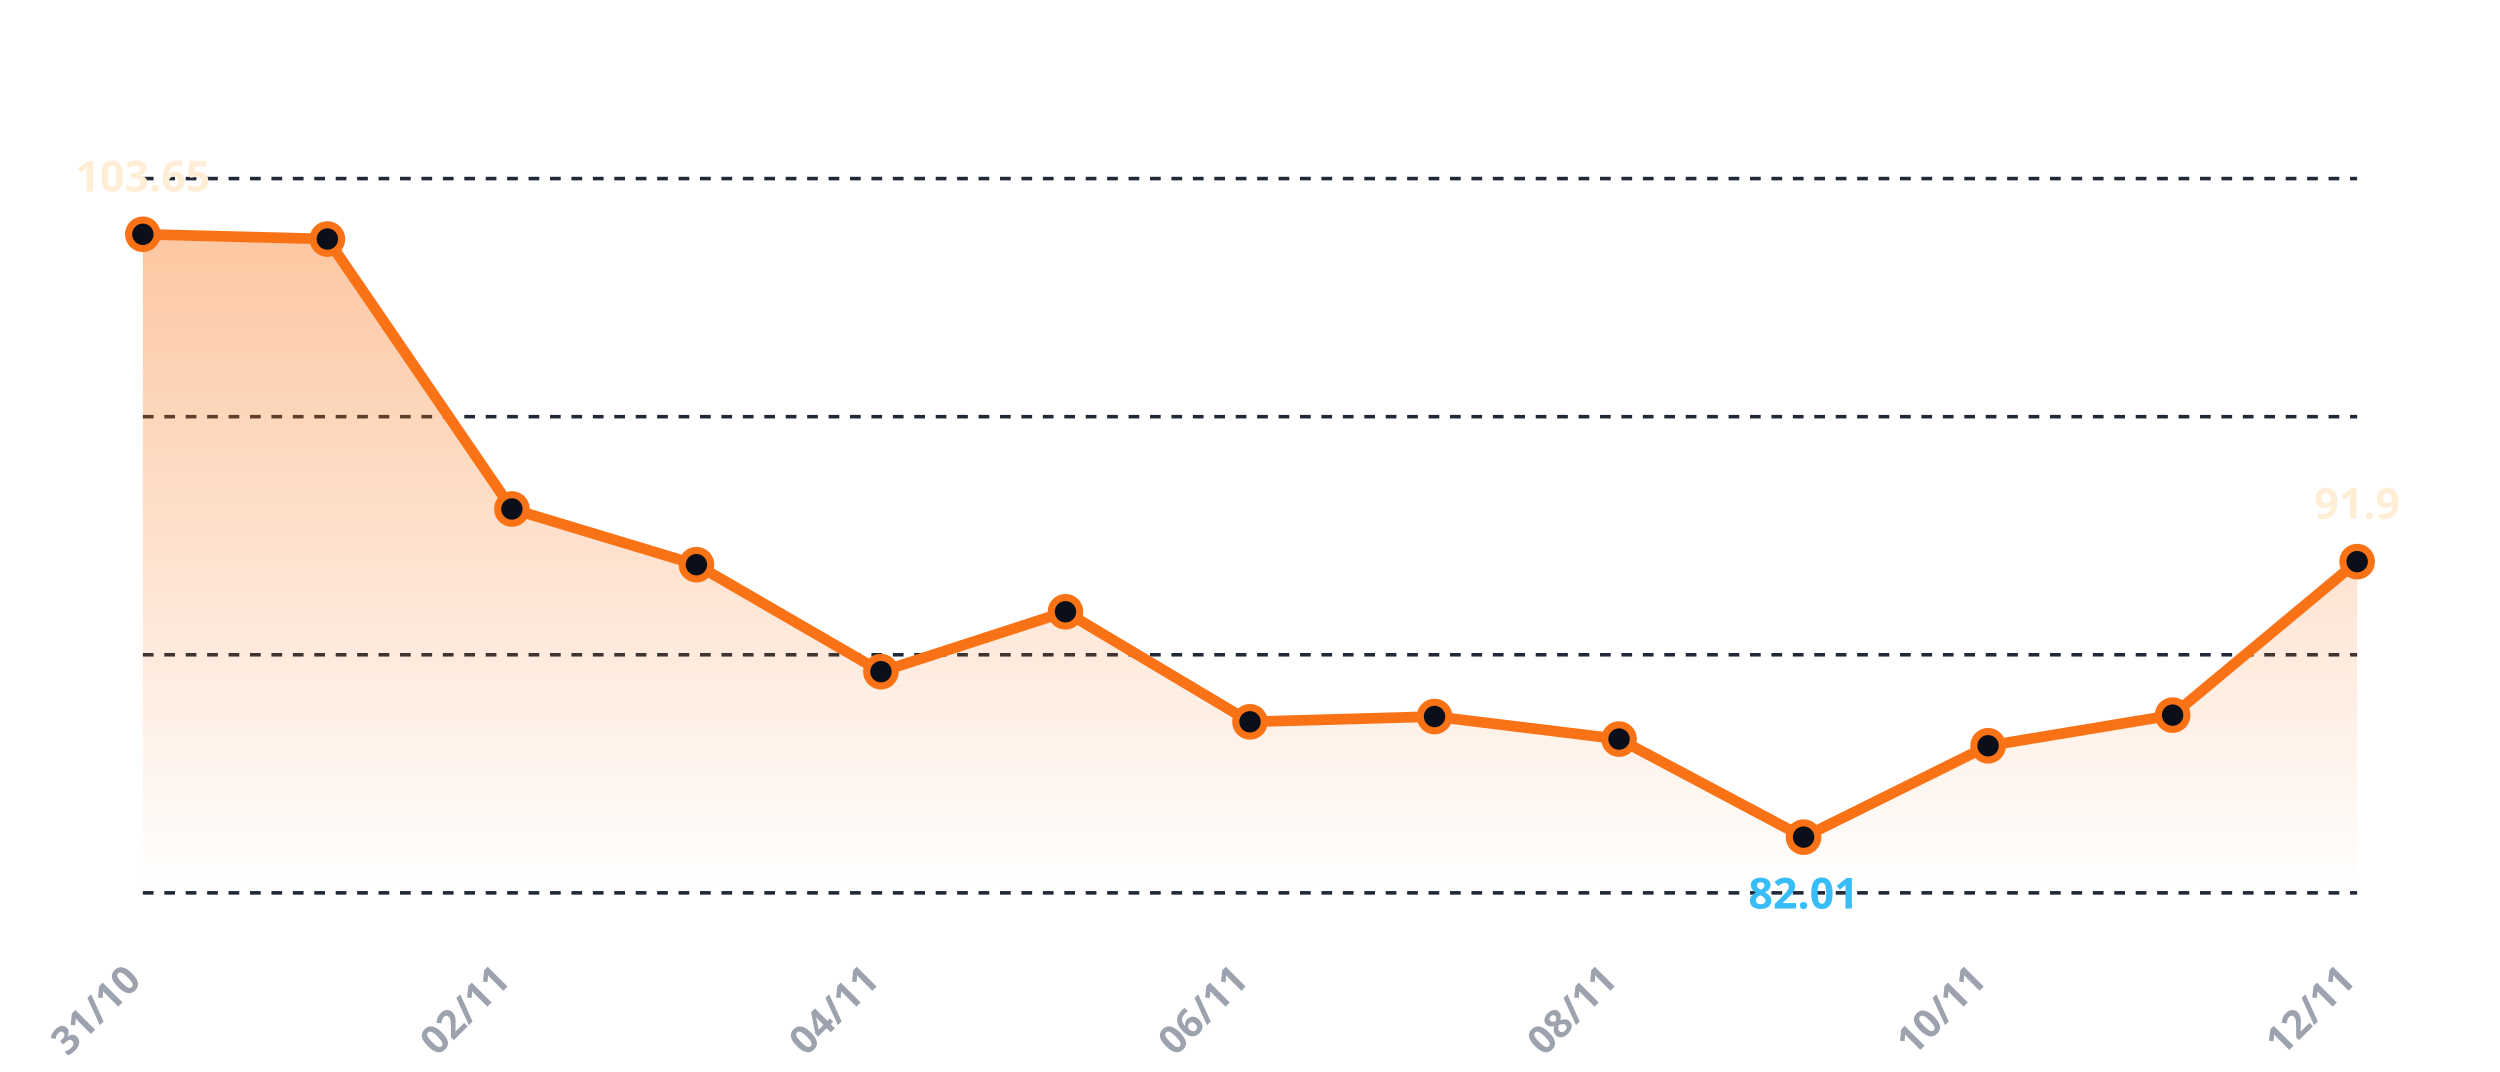
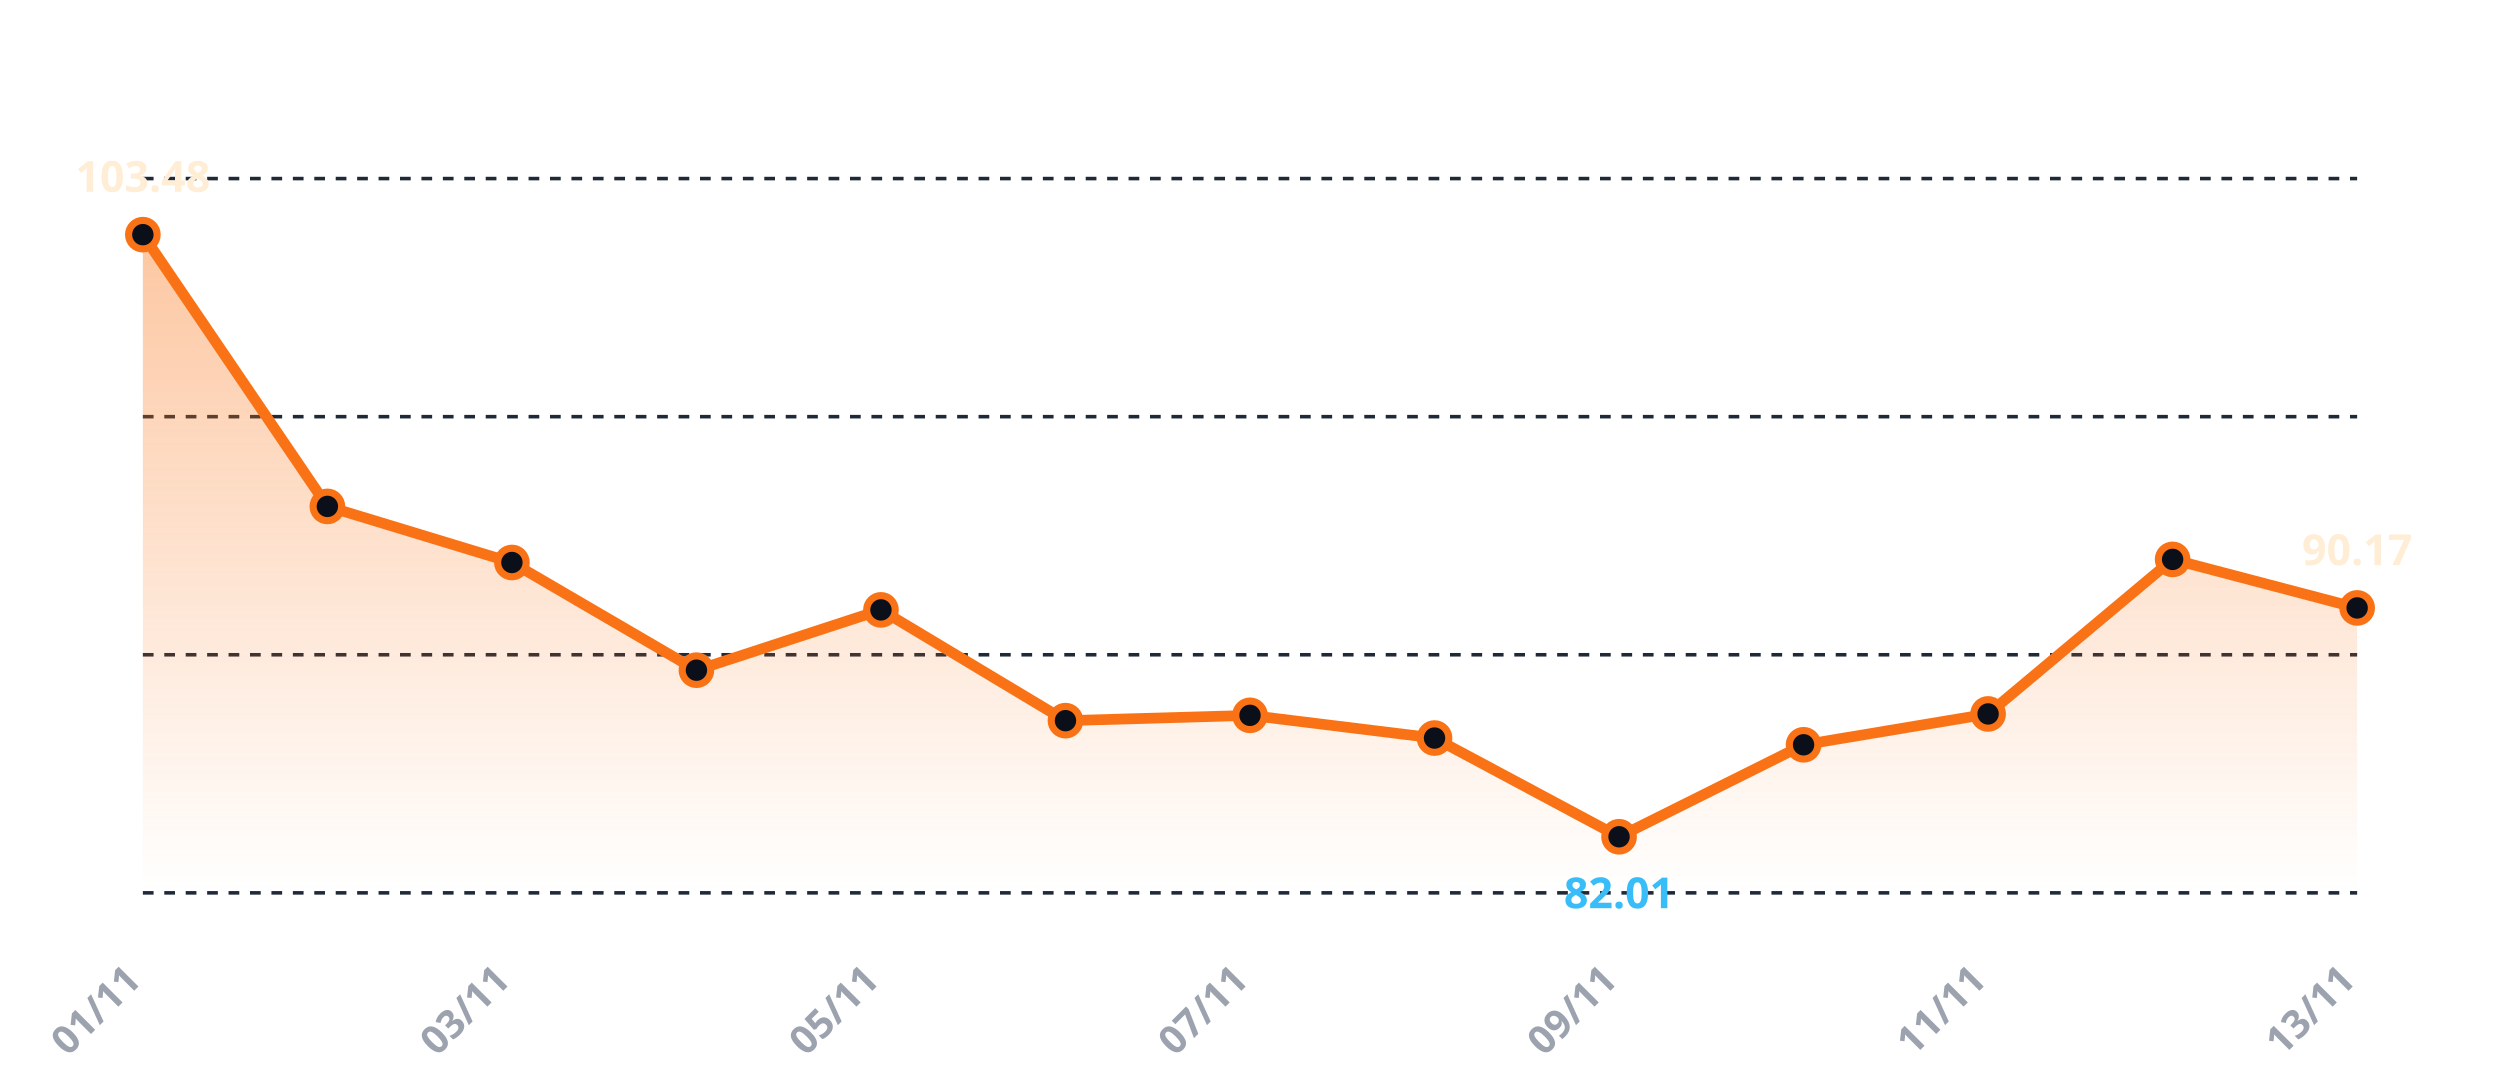
<svg xmlns="http://www.w3.org/2000/svg" viewBox="0 0 700 300" style="font-family: sans-serif; background-color: #0b0f19; border-radius: 8px;">
  <defs>
    <linearGradient id="gradGas" x1="0%" y1="0%" x2="0%" y2="100%">
      <stop offset="0%" style="stop-color:#f97316;stop-opacity:0.4" />
      <stop offset="100%" style="stop-color:#f97316;stop-opacity:0" />
    </linearGradient>
  </defs>
  <line x1="40" y1="250.0" x2="660" y2="250.0" stroke="#1f2937" stroke-dasharray="3,3" stroke-width="1" />
  <line x1="40" y1="183.333" x2="660" y2="183.333" stroke="#1f2937" stroke-dasharray="3,3" stroke-width="1" />
  <line x1="40" y1="116.667" x2="660" y2="116.667" stroke="#1f2937" stroke-dasharray="3,3" stroke-width="1" />
  <line x1="40" y1="50.0" x2="660" y2="50.0" stroke="#1f2937" stroke-dasharray="3,3" stroke-width="1" />
-   <text x="40.0" y="275" text-anchor="end" transform="rotate(-45, 40.0, 275)" font-size="11" font-weight="bold" fill="#9ca3af">31/10</text>
-   <text x="143.333" y="275" text-anchor="end" transform="rotate(-45, 143.3333, 275)" font-size="11" font-weight="bold" fill="#9ca3af">02/11</text>
-   <text x="246.667" y="275" text-anchor="end" transform="rotate(-45, 246.6667, 275)" font-size="11" font-weight="bold" fill="#9ca3af">04/11</text>
-   <text x="350.0" y="275" text-anchor="end" transform="rotate(-45, 350.0, 275)" font-size="11" font-weight="bold" fill="#9ca3af">06/11</text>
-   <text x="453.333" y="275" text-anchor="end" transform="rotate(-45, 453.3333, 275)" font-size="11" font-weight="bold" fill="#9ca3af">08/11</text>
-   <text x="556.667" y="275" text-anchor="end" transform="rotate(-45, 556.6667, 275)" font-size="11" font-weight="bold" fill="#9ca3af">10/11</text>
-   <text x="660.0" y="275" text-anchor="end" transform="rotate(-45, 660.0, 275)" font-size="11" font-weight="bold" fill="#9ca3af">12/11</text>
-   <polygon points="40.0,250 40.0,65.601 91.667,66.927 143.333,142.512 195.0,158.112 246.667,188.066 298.333,171.295 350.0,202.106 401.667,200.624 453.333,206.942 505.0,234.399 556.667,208.814 608.333,200.234 660.0,157.254 660.0,250" fill="url(#gradGas)" />
-   <polyline points="40.0,65.601 91.667,66.927 143.333,142.512 195.0,158.112 246.667,188.066 298.333,171.295 350.0,202.106 401.667,200.624 453.333,206.942 505.0,234.399 556.667,208.814 608.333,200.234 660.0,157.254" fill="none" stroke="#f97316" stroke-width="3" stroke-linecap="round" stroke-linejoin="round" />
-   <circle cx="40.0" cy="65.601" r="4" fill="#0b0f19" stroke="#f97316" stroke-width="2" />
-   <text x="40.0" y="53.601" text-anchor="middle" font-size="12" font-weight="bold" fill="#ffedd5">103.65</text>
-   <circle cx="91.667" cy="66.927" r="4" fill="#0b0f19" stroke="#f97316" stroke-width="2" />
-   <circle cx="143.333" cy="142.512" r="4" fill="#0b0f19" stroke="#f97316" stroke-width="2" />
-   <circle cx="195.0" cy="158.112" r="4" fill="#0b0f19" stroke="#f97316" stroke-width="2" />
-   <circle cx="246.667" cy="188.066" r="4" fill="#0b0f19" stroke="#f97316" stroke-width="2" />
-   <circle cx="298.333" cy="171.295" r="4" fill="#0b0f19" stroke="#f97316" stroke-width="2" />
-   <circle cx="350.0" cy="202.106" r="4" fill="#0b0f19" stroke="#f97316" stroke-width="2" />
-   <circle cx="401.667" cy="200.624" r="4" fill="#0b0f19" stroke="#f97316" stroke-width="2" />
-   <circle cx="453.333" cy="206.942" r="4" fill="#0b0f19" stroke="#f97316" stroke-width="2" />
-   <circle cx="505.0" cy="234.399" r="4" fill="#0b0f19" stroke="#f97316" stroke-width="2" />
-   <text x="505.0" y="254.399" text-anchor="middle" font-size="12" font-weight="bold" fill="#38bdf8">82.01</text>
-   <circle cx="556.667" cy="208.814" r="4" fill="#0b0f19" stroke="#f97316" stroke-width="2" />
-   <circle cx="608.333" cy="200.234" r="4" fill="#0b0f19" stroke="#f97316" stroke-width="2" />
-   <circle cx="660.0" cy="157.254" r="4" fill="#0b0f19" stroke="#f97316" stroke-width="2" />
-   <text x="660.0" y="145.254" text-anchor="middle" font-size="12" font-weight="bold" fill="#ffedd5">91.9</text>
+   <text x="40.0" y="275" text-anchor="end" transform="rotate(-45, 40.0, 275)" font-size="11" font-weight="bold" fill="#9ca3af">01/11</text>
+   <text x="143.333" y="275" text-anchor="end" transform="rotate(-45, 143.3333, 275)" font-size="11" font-weight="bold" fill="#9ca3af">03/11</text>
+   <text x="246.667" y="275" text-anchor="end" transform="rotate(-45, 246.6667, 275)" font-size="11" font-weight="bold" fill="#9ca3af">05/11</text>
+   <text x="350.0" y="275" text-anchor="end" transform="rotate(-45, 350.0, 275)" font-size="11" font-weight="bold" fill="#9ca3af">07/11</text>
+   <text x="453.333" y="275" text-anchor="end" transform="rotate(-45, 453.3333, 275)" font-size="11" font-weight="bold" fill="#9ca3af">09/11</text>
+   <text x="556.667" y="275" text-anchor="end" transform="rotate(-45, 556.6667, 275)" font-size="11" font-weight="bold" fill="#9ca3af">11/11</text>
+   <text x="660.0" y="275" text-anchor="end" transform="rotate(-45, 660.0, 275)" font-size="11" font-weight="bold" fill="#9ca3af">13/11</text>
+   <polygon points="40.0,250 40.0,65.705 91.667,141.794 143.333,157.499 195.0,187.652 246.667,170.77 298.333,201.786 350.0,200.294 401.667,206.655 453.333,234.295 505.0,208.539 556.667,199.902 608.333,156.635 660.0,170.22 660.0,250" fill="url(#gradGas)" />
+   <polyline points="40.0,65.705 91.667,141.794 143.333,157.499 195.0,187.652 246.667,170.77 298.333,201.786 350.0,200.294 401.667,206.655 453.333,234.295 505.0,208.539 556.667,199.902 608.333,156.635 660.0,170.22" fill="none" stroke="#f97316" stroke-width="3" stroke-linecap="round" stroke-linejoin="round" />
+   <circle cx="40.0" cy="65.705" r="4" fill="#0b0f19" stroke="#f97316" stroke-width="2" />
+   <text x="40.0" y="53.705" text-anchor="middle" font-size="12" font-weight="bold" fill="#ffedd5">103.48</text>
+   <circle cx="91.667" cy="141.794" r="4" fill="#0b0f19" stroke="#f97316" stroke-width="2" />
+   <circle cx="143.333" cy="157.499" r="4" fill="#0b0f19" stroke="#f97316" stroke-width="2" />
+   <circle cx="195.0" cy="187.652" r="4" fill="#0b0f19" stroke="#f97316" stroke-width="2" />
+   <circle cx="246.667" cy="170.77" r="4" fill="#0b0f19" stroke="#f97316" stroke-width="2" />
+   <circle cx="298.333" cy="201.786" r="4" fill="#0b0f19" stroke="#f97316" stroke-width="2" />
+   <circle cx="350.0" cy="200.294" r="4" fill="#0b0f19" stroke="#f97316" stroke-width="2" />
+   <circle cx="401.667" cy="206.655" r="4" fill="#0b0f19" stroke="#f97316" stroke-width="2" />
+   <circle cx="453.333" cy="234.295" r="4" fill="#0b0f19" stroke="#f97316" stroke-width="2" />
+   <text x="453.333" y="254.295" text-anchor="middle" font-size="12" font-weight="bold" fill="#38bdf8">82.01</text>
+   <circle cx="505.0" cy="208.539" r="4" fill="#0b0f19" stroke="#f97316" stroke-width="2" />
+   <circle cx="556.667" cy="199.902" r="4" fill="#0b0f19" stroke="#f97316" stroke-width="2" />
+   <circle cx="608.333" cy="156.635" r="4" fill="#0b0f19" stroke="#f97316" stroke-width="2" />
+   <circle cx="660.0" cy="170.22" r="4" fill="#0b0f19" stroke="#f97316" stroke-width="2" />
+   <text x="660.0" y="158.22" text-anchor="middle" font-size="12" font-weight="bold" fill="#ffedd5">90.17</text>
</svg>
